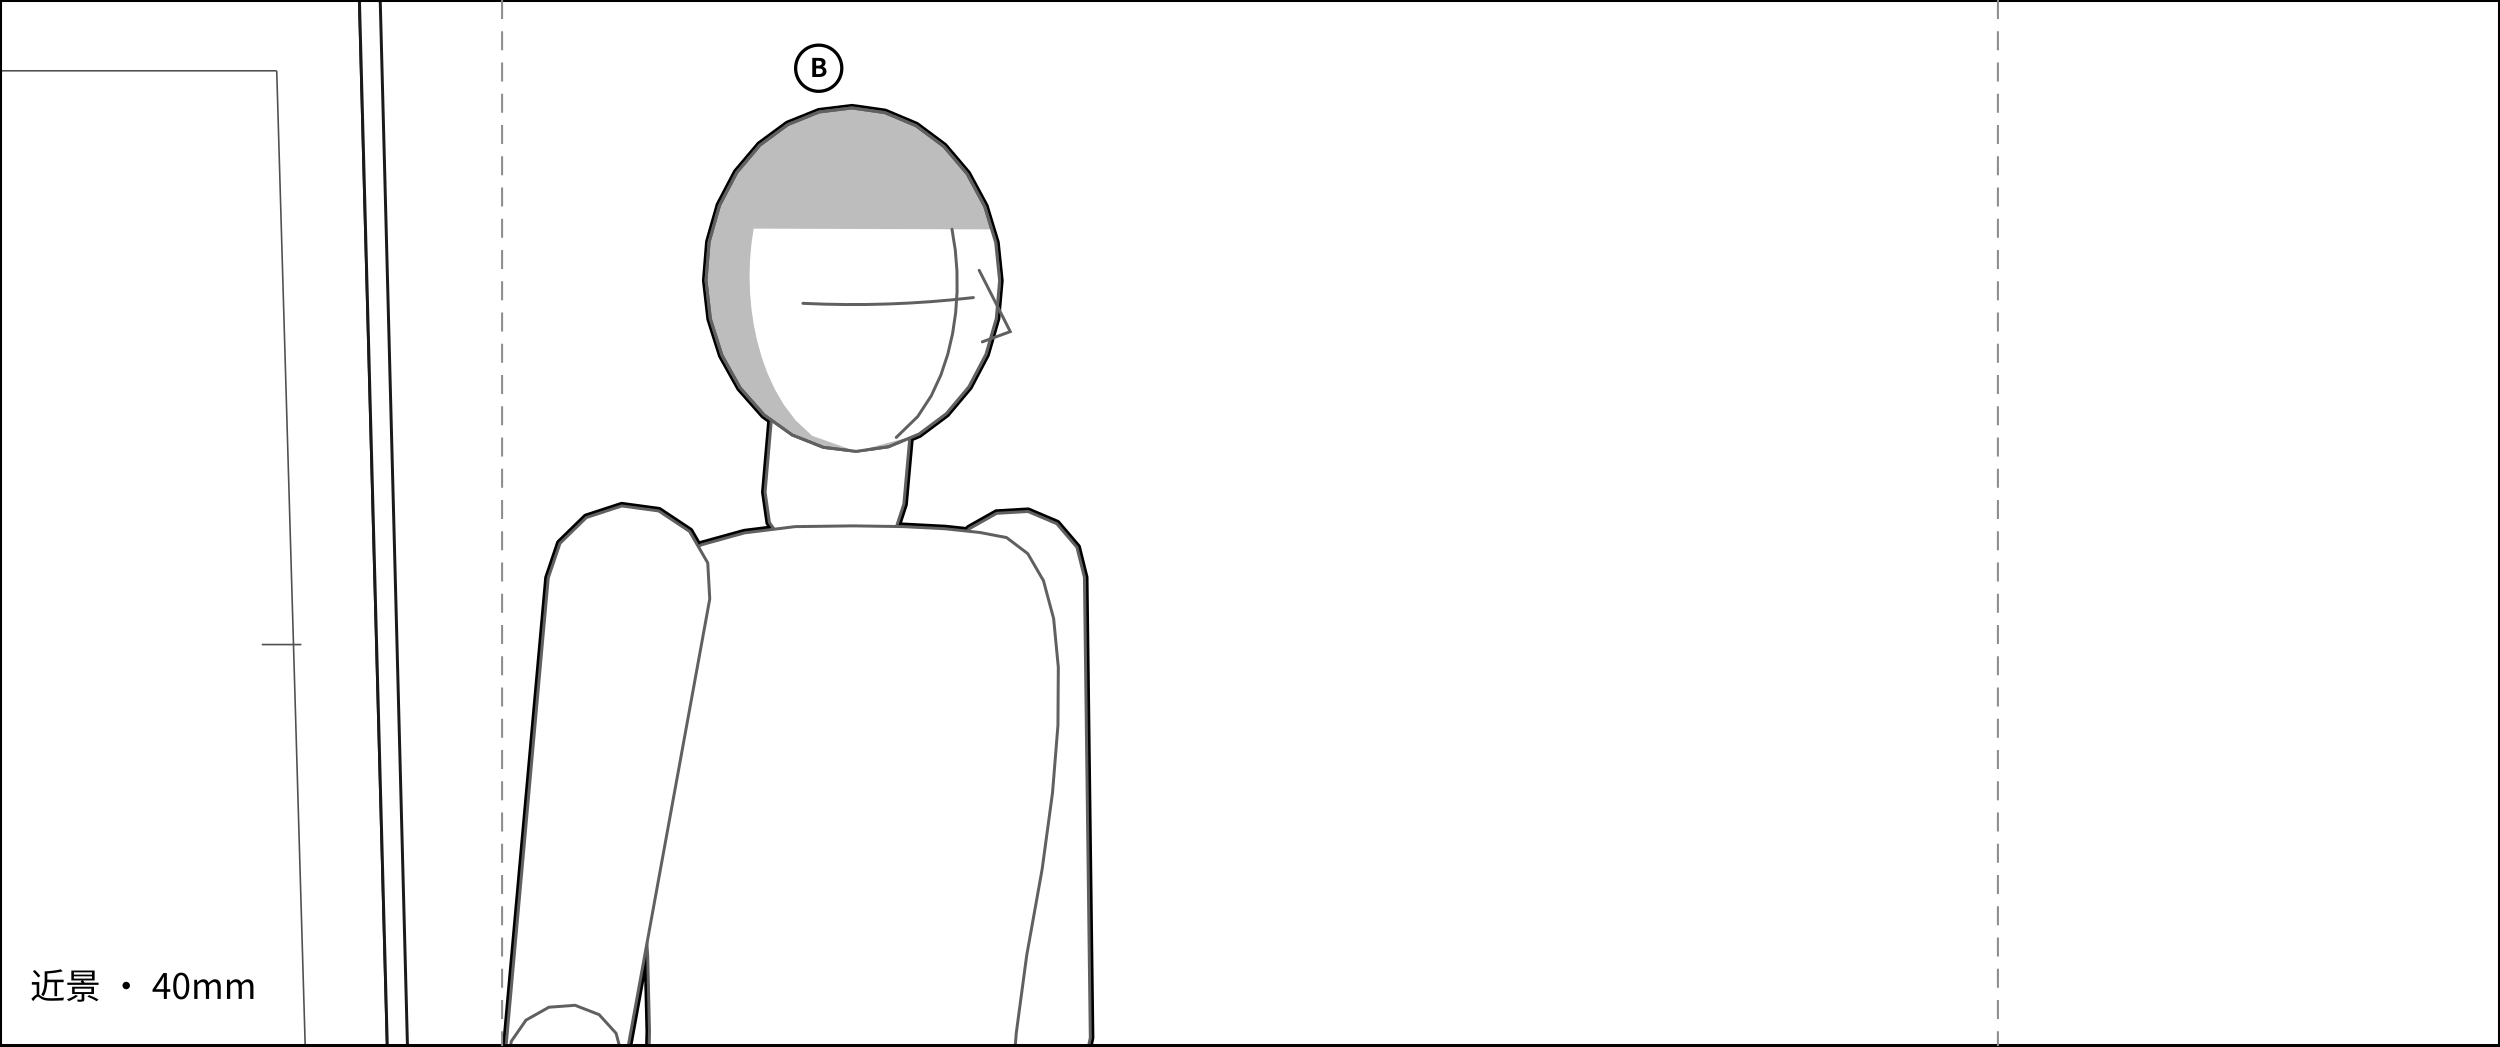
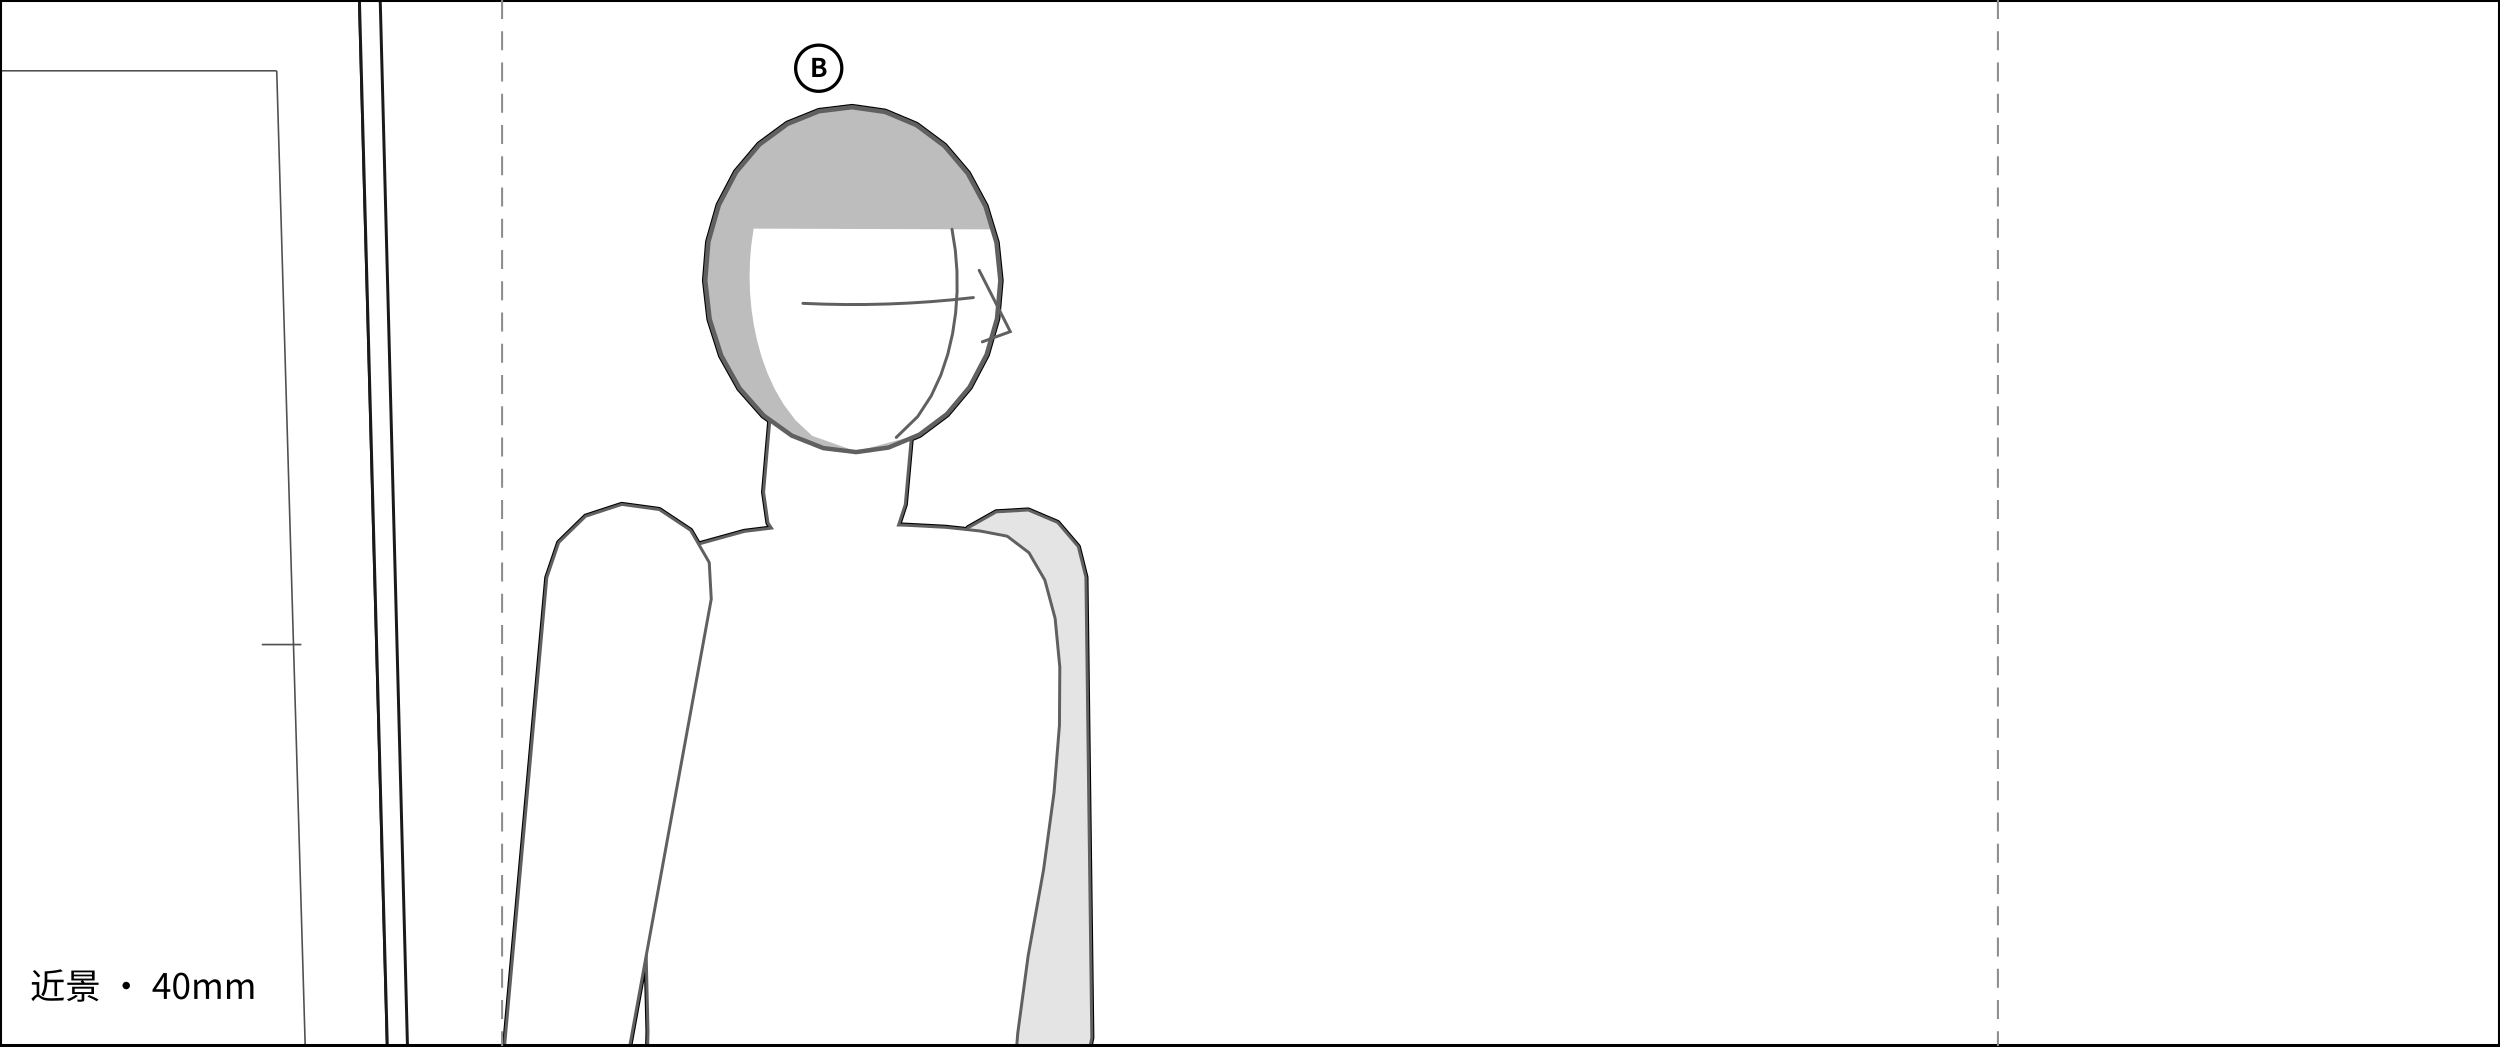
<svg xmlns="http://www.w3.org/2000/svg" viewBox="0 0 1840 769.87" width="1840" height="769.87">
  <defs>
    <clipPath id="s69elb42tfg">
      <rect x="0" y="0" width="1840" height="769.87" />
    </clipPath>
  </defs>
  <rect x="0" y="0" width="1840" height="769.87" fill="#ffffff" />
  <g clip-path="url(#s69elb42tfg)">
    <g data-layer="ground">
      <path d="M-70635.56 31505L-708.73 924.44M-60413.33 31505L-476.05 924.44M-50191.11 31505L-243.38 924.44M-39968.89 31505L-10.7 924.44M-29746.67 31505L221.97 924.44M-19524.44 31505L454.65 924.44M-9302.22 31505L687.32 924.44M920 31505L920 924.44M11142.22 31505L1152.68 924.44M21364.44 31505L1385.35 924.44M31586.67 31505L1618.03 924.44M41808.89 31505L1850.7 924.44M52031.11 31505L2083.38 924.44M62253.33 31505L2316.05 924.44M72475.56 31505L2548.73 924.44M-54792.51 24576.48L56632.51 24576.48M-10498.54 5205.74L12338.54 5205.74M-5441.14 2994.03L7281.14 2994.03M-3488.55 2140.12L5328.55 2140.12M-2453.14 1687.31L4293.14 1687.31M-1811.59 1406.74L3651.59 1406.74M-1375.08 1215.85L3215.08 1215.85M-1058.86 1077.56L2898.86 1077.56M-819.22 972.76L2659.22 972.76" fill="none" stroke="#d6d6d6" stroke-width="1" />
      <path d="M-920 212.16L2760 212.16" fill="none" stroke="#8c8c8c" stroke-width="1.6" />
    </g>
    <g data-prop="env-wall-back" data-kind="wall">
      <path d="M-801.8 924.44L2641.8 924.44L2746.85 -518.6L-906.85 -518.6Z" fill="#ffffff" stroke="#767676" stroke-width="1.4" stroke-linejoin="round" />
    </g>
    <g data-prop="env-wall-left" data-kind="wall">
      <path d="M-70635.56 31505L-708.71 924.43L-808.08 -518.6L-70635.56 -30046.61Z" fill="#ffffff" stroke="#767676" stroke-width="1.4" stroke-linejoin="round" />
    </g>
    <g data-prop="env-wall-right" data-kind="wall">
      <path d="M2548.71 924.43L72475.56 31505L72475.56 -30046.61L2648.08 -518.6Z" fill="#ffffff" stroke="#767676" stroke-width="1.4" stroke-linejoin="round" />
    </g>
    <g data-prop="p-door-0" data-kind="door">
      <path d="M-138.91 940.97L289.62 940.97L262.55 -74.3L-184.4 -74.3Z" fill="#ffffff" stroke="#1a1a1a" stroke-width="2.2" stroke-linejoin="round" />
      <path d="M-83.05 843.22L226.77 843.22M-83.05 843.22L-116.48 52.11M226.77 843.22L203.67 52.11M-116.48 52.11L203.67 52.11M192.69 474.41L221.83 474.41" fill="none" stroke="#505050" stroke-width="1.2" />
      <path d="M289.62 940.97L303.92 924.44L278.08 -67.53L262.55 -74.3Z" fill="#ffffff" stroke="#1a1a1a" stroke-width="2.2" stroke-linejoin="round" />
    </g>
    <g data-subject="s0" data-view="3q">
-       <path d="M640.83 1775.75L643.97 1788.33L652.66 1797.88L665.23 1802.61L679.36 1801.66L692.4 1795.23L701.96 1784.52L706.26 1771.51L745.72 1371.6L742.38 1348.67L728.52 1330.34L706.99 1320.5L682.29 1321.25L659.62 1332.5L643.82 1351.9L638.26 1375.31ZM637.08 1381.5L644.87 1402.1L661.19 1417.03L683.05 1423.61L706.5 1420.71L727.33 1408.89L741.86 1390.3L747.5 1368.23L759.33 996.14L751.35 959.09L726.68 930.26L690.49 915.96L650.57 919.43L615.68 940.06L593.53 973.37L589.03 1012.01ZM807.36 1841.94L817.55 1838.46L825.76 1831.42L830.51 1822.09L830.91 1812.2L826.9 1803.56L819.19 1797.76L809.21 1795.87L644.69 1799.92L628.97 1803.73L615.92 1813.6L608.35 1827.42L607.88 1842.25L614.59 1854.91L627.03 1862.72L642.54 1864.03ZM775.45 1034.56L779.57 1044.27L787.64 1051.12L798.12 1053.79L809.02 1051.81L818.29 1045.56L824.18 1036.21L825.59 1025.52L800.73 761.12L795.67 746.36L784.39 735.53L769.2 730.9L753.22 733.44L739.79 742.65L731.71 756.62L730.67 772.43ZM797.01 1139.09L801.44 1147.61L809.28 1153.29L819.05 1155.09L828.97 1152.7L837.22 1146.55L842.28 1137.77L843.25 1127.98L830.2 1023.97L825.42 1011.62L815.32 1002.97L802.04 999.89L788.38 1003.04L777.29 1011.77L771.12 1024.22L771.21 1037.71ZM728.72 770.09L733.64 784.95L744.59 796.12L759.48 801.49L775.49 800.08L789.61 792.17L799.2 779.27L802.47 763.77L798.14 424.96L792.63 402.82L777.79 385.45L756.64 376.47L733.54 377.8L713.34 389.2L700.26 408.32L697.07 431.14ZM515.84 1394.5L525.64 1417.63L544.96 1434.09L570.31 1440.99L597.17 1437.16L620.81 1423.34L637.08 1401.99L643.15 1376.85L649.68 1002.02L639.71 959.45L610.35 926.61L567.83 910.79L521.39 915.66L481.36 940.32L456.75 979.36L453.08 1024.03ZM519.28 1789.5L522.89 1803.88L532.84 1814.84L547.28 1820.36L563.53 1819.44L578.6 1812.27L589.72 1800.18L594.87 1785.4L640.98 1382.37L637.48 1355.92L621.69 1334.6L596.86 1322.94L568.2 1323.49L541.83 1336.2L523.41 1358.4L516.91 1385.33ZM666.62 1862.15L678.24 1858.1L687.58 1850.09L692.98 1839.53L693.48 1828.33L688.98 1818.47L680.27 1811.73L668.92 1809.33L529.45 1809.09L510.99 1813.09L495.56 1824.29L486.54 1840.24L485.92 1857.45L493.81 1872.15L508.46 1881.13L526.67 1882.47ZM671.93 296.59L668.88 274.23L656.34 255.29L636.74 243.54L613.95 241.33L592.48 249.17L576.64 265.51L569.62 287.09L563.11 362.17L566.3 384.53L579.01 403.27L598.67 414.69L621.36 416.58L642.6 408.61L658.24 392.37L665.22 371.06ZM585.18 387.59L627.9 387.04L664.74 387.58L695.8 389.2L721.14 391.9L740.85 395.67L756.45 407.51L767.99 427.39L775.47 455.26L778.92 491.08L778.65 533.81L774.66 583.44L766.99 639.91L755.65 703.19L747.97 760.36L743.93 811.44L743.52 856.47L746.71 895.46L746.17 930.03L741.9 960.25L733.92 986.16L722.22 1007.81L701.35 1024.77L671.23 1037.08L631.75 1044.74L582.71 1047.74L542.55 1044.36L511.43 1034.55L489.44 1018.27L476.7 995.49L468.66 967.91L465.37 935.53L466.84 898.32L473.11 856.3L476.84 809.85L478.04 758.93L476.69 703.43L472.77 643.26L468.16 591.96L462.88 549.64L456.92 516.4L450.28 492.32L450.31 469.97L457.04 449.4L470.46 430.64L490.54 413.73L516.41 400.92L547.98 392.2ZM454.22 1478.14L815.29 1445.01L863.76 1350.91L759.8 883.86L703.57 791.48L518.91 799.38L476.9 829.26L448.66 974.28L434.47 1070.78L390.24 1418.13ZM735.72 206.52L732.84 178.59L724.75 151.96L711.81 127.96L694.66 107.8L674.11 92.51L651.18 82.89L627.02 79.46L602.85 82.43L579.9 91.68L559.37 106.76L542.31 126.91L529.61 151.09L521.92 178.06L519.63 206.43L522.85 234.74L531.38 261.53L544.76 285.46L562.3 305.33L583.08 320.17L606.04 329.26L630.04 332.19L653.88 328.85L676.39 319.43L696.47 304.42L713.15 284.56L725.62 260.83L733.27 234.39ZM371.81 777.16L374.35 795.31L384.71 810.52L400.91 819.94L419.89 821.84L438.08 815.88L452.12 803.21L459.39 786.19L522.38 440.83L520.91 414.31L507.49 391.11L484.84 376.07L457.64 372.38L431.58 380.9L412.17 399.86L403.53 425.29ZM402.23 1055.6L406.35 1067.29L415.38 1075.98L427.62 1080.06L440.74 1078.77L452.3 1072.36L460.12 1062.05L462.76 1049.76L458.14 778.27L453.45 760.53L440.97 746.78L423.24 739.89L403.95 741.32L387.13 750.81L376.32 766.39L373.79 784.79ZM413.34 1163.43L417.61 1173.87L426.19 1181.44L437.52 1184.76L449.53 1183.25L460.04 1177.19L467.16 1167.68L469.6 1156.44L468.42 1049.61L464.4 1034.47L453.51 1022.96L438.07 1017.57L421.39 1019.48L407.07 1028.29L398.22 1042.13L396.75 1057.98Z" fill="#000000" stroke="#000000" stroke-width="6" stroke-linejoin="round" />
-       <path d="M640.83 1775.75L643.97 1788.33L652.66 1797.88L665.23 1802.61L679.36 1801.66L692.4 1795.23L701.96 1784.52L706.26 1771.51L745.72 1371.6L742.38 1348.67L728.52 1330.34L706.99 1320.5L682.29 1321.25L659.62 1332.5L643.82 1351.9L638.26 1375.31Z" fill="#ffffff" stroke="#606060" stroke-width="2.2" stroke-linejoin="round" />
-       <path d="M637.08 1381.5L644.87 1402.1L661.19 1417.03L683.05 1423.61L706.5 1420.71L727.33 1408.89L741.86 1390.3L747.5 1368.23L759.33 996.14L751.35 959.09L726.68 930.26L690.49 915.96L650.57 919.43L615.68 940.06L593.53 973.37L589.03 1012.01Z" fill="#ffffff" stroke="#606060" stroke-width="2.2" stroke-linejoin="round" />
-       <path d="M807.36 1841.94L817.55 1838.46L825.76 1831.42L830.51 1822.09L830.91 1812.2L826.9 1803.56L819.19 1797.76L809.21 1795.87L644.69 1799.92L628.97 1803.73L615.92 1813.6L608.35 1827.42L607.88 1842.25L614.59 1854.91L627.03 1862.72L642.54 1864.03Z" fill="#ffffff" stroke="#606060" stroke-width="2.2" stroke-linejoin="round" />
-       <path d="M775.45 1034.56L779.57 1044.27L787.64 1051.12L798.12 1053.79L809.02 1051.81L818.29 1045.56L824.18 1036.21L825.59 1025.52L800.73 761.12L795.67 746.36L784.39 735.53L769.2 730.9L753.22 733.44L739.79 742.65L731.71 756.62L730.67 772.43Z" fill="#ffffff" stroke="#606060" stroke-width="2.2" stroke-linejoin="round" />
-       <path d="M797.01 1139.09L801.44 1147.61L809.28 1153.29L819.05 1155.09L828.97 1152.7L837.22 1146.55L842.28 1137.77L843.25 1127.98L830.2 1023.97L825.42 1011.62L815.32 1002.97L802.04 999.89L788.38 1003.04L777.29 1011.77L771.12 1024.22L771.21 1037.71Z" fill="#ffffff" stroke="#606060" stroke-width="2.2" stroke-linejoin="round" />
-       <path d="M728.72 770.09L733.64 784.95L744.59 796.12L759.48 801.49L775.49 800.08L789.61 792.17L799.2 779.27L802.47 763.77L798.14 424.96L792.63 402.82L777.79 385.45L756.64 376.47L733.54 377.8L713.34 389.2L700.26 408.32L697.07 431.14Z" fill="#ffffff" stroke="#606060" stroke-width="2.2" stroke-linejoin="round" />
-       <path d="M515.84 1394.5L525.64 1417.63L544.96 1434.09L570.31 1440.99L597.17 1437.16L620.81 1423.34L637.08 1401.99L643.15 1376.85L649.68 1002.02L639.71 959.45L610.35 926.61L567.83 910.79L521.39 915.66L481.36 940.32L456.75 979.36L453.08 1024.03Z" fill="#ffffff" stroke="#606060" stroke-width="2.2" stroke-linejoin="round" />
-       <path d="M519.28 1789.5L522.89 1803.88L532.84 1814.84L547.28 1820.36L563.53 1819.44L578.6 1812.27L589.72 1800.18L594.87 1785.4L640.98 1382.37L637.48 1355.92L621.69 1334.6L596.86 1322.94L568.2 1323.49L541.83 1336.2L523.41 1358.4L516.91 1385.33Z" fill="#ffffff" stroke="#606060" stroke-width="2.2" stroke-linejoin="round" />
-       <path d="M666.62 1862.15L678.24 1858.1L687.58 1850.09L692.98 1839.53L693.48 1828.33L688.98 1818.47L680.27 1811.73L668.92 1809.33L529.45 1809.09L510.99 1813.09L495.56 1824.29L486.54 1840.24L485.92 1857.45L493.81 1872.15L508.46 1881.13L526.67 1882.47Z" fill="#ffffff" stroke="#606060" stroke-width="2.2" stroke-linejoin="round" />
-       <path d="M671.93 296.59L668.88 274.23L656.34 255.29L636.74 243.54L613.95 241.33L592.48 249.17L576.64 265.51L569.62 287.09L563.11 362.17L566.3 384.53L579.01 403.27L598.67 414.69L621.36 416.58L642.6 408.61L658.24 392.37L665.22 371.06Z" fill="#ffffff" stroke="#606060" stroke-width="2.2" stroke-linejoin="round" />
-       <path d="M585.18 387.59L627.9 387.04L664.74 387.58L695.8 389.2L721.14 391.9L740.85 395.67L756.45 407.51L767.99 427.39L775.47 455.26L778.92 491.08L778.65 533.81L774.66 583.44L766.99 639.91L755.65 703.19L747.97 760.36L743.93 811.44L743.52 856.47L746.71 895.46L746.17 930.03L741.9 960.25L733.92 986.16L722.22 1007.81L701.35 1024.77L671.23 1037.08L631.75 1044.74L582.71 1047.74L542.55 1044.36L511.43 1034.55L489.44 1018.27L476.7 995.49L468.66 967.91L465.37 935.53L466.84 898.32L473.11 856.3L476.84 809.85L478.04 758.93L476.69 703.43L472.77 643.26L468.16 591.96L462.88 549.64L456.92 516.4L450.28 492.32L450.31 469.97L457.04 449.4L470.46 430.64L490.54 413.73L516.41 400.92L547.98 392.2Z" fill="#ffffff" stroke="#606060" stroke-width="2.2" stroke-linejoin="round" />
-       <path d="M454.22 1478.14L815.29 1445.01L863.76 1350.91L759.8 883.86L703.57 791.48L518.91 799.38L476.9 829.26L448.66 974.28L434.47 1070.78L390.24 1418.13Z" fill="#ffffff" stroke="#606060" stroke-width="2.2" stroke-linejoin="round" />
-       <path d="M735.72 206.52L732.84 178.59L724.75 151.96L711.81 127.96L694.66 107.8L674.11 92.51L651.18 82.89L627.02 79.46L602.85 82.43L579.9 91.68L559.37 106.76L542.31 126.91L529.61 151.09L521.92 178.06L519.63 206.43L522.85 234.74L531.38 261.53L544.76 285.46L562.3 305.33L583.08 320.17L606.04 329.26L630.04 332.19L653.88 328.85L676.39 319.43L696.47 304.42L713.15 284.56L725.62 260.83L733.27 234.39Z" fill="#bdbdbd" stroke="#606060" stroke-width="2.2" stroke-linejoin="round" />
+       <path d="M728.72 770.09L733.64 784.95L744.59 796.12L759.48 801.49L775.49 800.08L789.61 792.17L799.2 779.27L802.47 763.77L798.14 424.96L792.63 402.82L777.79 385.45L756.64 376.47L733.54 377.8L713.34 389.2L700.26 408.32L697.07 431.14ZM775.45 1034.56L779.57 1044.27L787.64 1051.12L798.12 1053.79L809.02 1051.81L818.29 1045.56L824.18 1036.21L825.59 1025.52L800.73 761.12L795.67 746.36L784.39 735.53L769.2 730.9L753.22 733.44L739.79 742.65L731.71 756.62L730.67 772.43ZM797.01 1139.09L801.44 1147.61L809.28 1153.29L819.05 1155.09L828.97 1152.7L837.22 1146.55L842.28 1137.77L843.25 1127.98L830.2 1023.97L825.42 1011.62L815.32 1002.97L802.04 999.89L788.38 1003.04L777.29 1011.77L771.12 1024.22L771.21 1037.71ZM637.08 1381.5L644.87 1402.1L661.19 1417.03L683.05 1423.61L706.5 1420.71L727.33 1408.89L741.86 1390.3L747.5 1368.23L759.33 996.14L751.35 959.09L726.68 930.26L690.49 915.96L650.57 919.43L615.68 940.06L593.53 973.37L589.03 1012.01ZM640.83 1775.75L643.97 1788.33L652.66 1797.88L665.23 1802.61L679.36 1801.66L692.4 1795.23L701.96 1784.52L706.26 1771.51L745.72 1371.6L742.38 1348.67L728.52 1330.34L706.99 1320.5L682.29 1321.25L659.62 1332.5L643.82 1351.9L638.26 1375.31ZM807.36 1841.94L817.55 1838.46L825.76 1831.42L830.51 1822.09L830.91 1812.2L826.9 1803.56L819.19 1797.76L809.21 1795.87L644.69 1799.92L628.97 1803.73L615.92 1813.6L608.35 1827.42L607.88 1842.25L614.59 1854.91L627.03 1862.72L642.54 1864.03ZM515.84 1394.5L525.64 1417.63L544.96 1434.09L570.31 1440.99L597.17 1437.16L620.81 1423.34L637.08 1401.99L643.15 1376.85L649.68 1002.02L639.71 959.45L610.35 926.61L567.83 910.79L521.39 915.66L481.36 940.32L456.75 979.36L453.08 1024.03ZM519.28 1789.5L522.89 1803.88L532.84 1814.84L547.28 1820.36L563.53 1819.44L578.6 1812.27L589.72 1800.18L594.87 1785.4L640.98 1382.37L637.48 1355.92L621.69 1334.6L596.86 1322.94L568.2 1323.49L541.83 1336.2L523.41 1358.4L516.91 1385.33ZM666.62 1862.15L678.24 1858.1L687.58 1850.09L692.98 1839.53L693.48 1828.33L688.98 1818.47L680.27 1811.73L668.92 1809.33L529.45 1809.09L510.99 1813.09L495.56 1824.29L486.54 1840.24L485.92 1857.45L493.81 1872.15L508.46 1881.13L526.67 1882.47ZM671.93 296.59L668.88 274.23L656.34 255.29L636.74 243.54L613.95 241.33L592.48 249.17L576.64 265.51L569.62 287.09L563.11 362.17L566.3 384.53L579.01 403.27L598.67 414.69L621.36 416.58L642.6 408.61L658.24 392.37L665.22 371.06ZM585.18 387.59L627.9 387.04L664.74 387.58L695.8 389.2L721.14 391.9L740.85 395.67L756.45 407.51L767.99 427.39L775.47 455.26L778.92 491.08L778.65 533.81L774.66 583.44L766.99 639.91L755.65 703.19L747.97 760.36L743.93 811.44L743.52 856.47L746.71 895.46L746.17 930.03L741.9 960.25L733.92 986.16L722.22 1007.81L701.35 1024.77L671.23 1037.08L631.75 1044.74L582.71 1047.74L542.55 1044.36L511.43 1034.55L489.44 1018.27L476.7 995.49L468.66 967.91L465.37 935.53L466.84 898.32L473.11 856.3L476.84 809.85L478.04 758.93L476.69 703.43L472.77 643.26L468.16 591.96L462.88 549.64L456.92 516.4L450.28 492.32L450.31 469.97L457.04 449.4L470.46 430.64L490.54 413.73L516.41 400.92L547.98 392.2ZM454.22 1478.14L815.29 1445.01L863.76 1350.91L759.8 883.86L703.57 791.48L518.91 799.38L476.9 829.26L448.66 974.28L434.47 1070.78L390.24 1418.13ZM371.81 777.16L374.35 795.31L384.71 810.52L400.91 819.94L419.89 821.84L438.08 815.88L452.12 803.21L459.39 786.19L522.38 440.83L520.91 414.31L507.49 391.11L484.84 376.07L457.64 372.38L431.58 380.9L412.17 399.86L403.53 425.29ZM402.23 1055.6L406.35 1067.29L415.38 1075.98L427.62 1080.06L440.74 1078.77L452.3 1072.36L460.12 1062.05L462.76 1049.76L458.14 778.27L453.45 760.53L440.97 746.78L423.24 739.89L403.95 741.32L387.13 750.81L376.32 766.39L373.79 784.79ZM413.34 1163.43L417.61 1173.87L426.19 1181.44L437.52 1184.76L449.53 1183.25L460.04 1177.19L467.16 1167.68L469.6 1156.44L468.42 1049.61L464.4 1034.47L453.51 1022.96L438.07 1017.57L421.39 1019.48L407.07 1028.29L398.22 1042.13L396.75 1057.98ZM735.72 206.52L732.84 178.59L724.75 151.96L711.81 127.96L694.66 107.8L674.11 92.51L651.18 82.89L627.02 79.46L602.85 82.43L579.9 91.68L559.37 106.76L542.31 126.91L529.61 151.09L521.92 178.06L519.63 206.43L522.85 234.74L531.38 261.53L544.76 285.46L562.3 305.33L583.08 320.17L606.04 329.26L630.04 332.19L653.88 328.85L676.39 319.43L696.47 304.42L713.15 284.56L725.62 260.83L733.27 234.39Z" fill="#000000" stroke="#000000" stroke-width="6" stroke-linejoin="round" />
+       <path d="M728.72 770.09L733.64 784.95L744.59 796.12L759.48 801.49L775.49 800.08L789.61 792.17L799.2 779.27L802.47 763.77L798.14 424.96L792.63 402.82L777.79 385.45L756.64 376.47L733.54 377.8L713.34 389.2L700.26 408.32L697.07 431.14ZM775.45 1034.56L779.57 1044.27L787.64 1051.12L798.12 1053.79L809.02 1051.81L818.29 1045.56L824.18 1036.21L825.59 1025.52L800.73 761.12L795.67 746.36L784.39 735.53L769.2 730.9L753.22 733.44L739.79 742.65L731.71 756.62L730.67 772.43ZM797.01 1139.09L801.44 1147.61L809.28 1153.29L819.05 1155.09L828.97 1152.7L837.22 1146.55L842.28 1137.77L843.25 1127.98L830.2 1023.97L825.42 1011.62L815.32 1002.97L802.04 999.89L788.38 1003.04L777.29 1011.77L771.12 1024.22L771.21 1037.71Z" fill="none" stroke="#606060" stroke-width="4.4" stroke-linejoin="round" />
+       <path d="M728.72 770.09L733.64 784.95L744.59 796.12L759.48 801.49L775.49 800.08L789.61 792.17L799.2 779.27L802.47 763.77L798.14 424.96L792.63 402.82L777.79 385.45L756.64 376.47L733.54 377.8L713.34 389.2L700.26 408.32L697.07 431.14Z" fill="#e4e4e4" stroke="none" />
+       <path d="M775.45 1034.56L779.57 1044.27L787.64 1051.12L798.12 1053.79L809.02 1051.81L818.29 1045.56L824.18 1036.21L825.59 1025.52L800.73 761.12L795.67 746.36L784.39 735.53L769.2 730.9L753.22 733.44L739.79 742.65L731.71 756.62L730.67 772.43Z" fill="#e4e4e4" stroke="none" />
+       <path d="M797.01 1139.09L801.44 1147.61L809.28 1153.29L819.05 1155.09L828.97 1152.7L837.22 1146.55L842.28 1137.77L843.25 1127.98L830.2 1023.97L825.42 1011.62L815.32 1002.97L802.04 999.89L788.38 1003.04L777.29 1011.77L771.12 1024.22L771.21 1037.71Z" fill="#e4e4e4" stroke="none" />
+       <path d="M637.08 1381.5L644.87 1402.1L661.19 1417.03L683.05 1423.61L706.5 1420.71L727.33 1408.89L741.86 1390.3L747.5 1368.23L759.33 996.14L751.35 959.09L726.68 930.26L690.49 915.96L650.57 919.43L615.68 940.06L593.53 973.37L589.03 1012.01ZM640.83 1775.75L643.97 1788.33L652.66 1797.88L665.23 1802.61L679.36 1801.66L692.4 1795.23L701.96 1784.52L706.26 1771.51L745.72 1371.6L742.38 1348.67L728.52 1330.34L706.99 1320.5L682.29 1321.25L659.62 1332.5L643.82 1351.9L638.26 1375.31ZM807.36 1841.94L817.55 1838.46L825.76 1831.42L830.51 1822.09L830.91 1812.2L826.9 1803.56L819.19 1797.76L809.21 1795.87L644.69 1799.92L628.97 1803.73L615.92 1813.6L608.35 1827.42L607.88 1842.25L614.59 1854.91L627.03 1862.72L642.54 1864.03Z" fill="none" stroke="#606060" stroke-width="4.4" stroke-linejoin="round" />
+       <path d="M637.08 1381.5L644.87 1402.1L661.19 1417.03L683.05 1423.61L706.5 1420.71L727.33 1408.89L741.86 1390.3L747.5 1368.23L759.33 996.14L751.35 959.09L726.68 930.26L690.49 915.96L650.57 919.43L615.68 940.06L593.53 973.37L589.03 1012.01Z" fill="#e4e4e4" stroke="none" />
+       <path d="M640.83 1775.75L643.97 1788.33L652.66 1797.88L665.23 1802.61L679.36 1801.66L692.4 1795.23L701.96 1784.52L706.26 1771.51L745.72 1371.6L742.38 1348.67L728.52 1330.34L706.99 1320.5L682.29 1321.25L659.62 1332.5L643.82 1351.9L638.26 1375.31Z" fill="#e4e4e4" stroke="none" />
+       <path d="M807.36 1841.94L817.55 1838.46L825.76 1831.42L830.51 1822.09L830.91 1812.2L826.9 1803.56L819.19 1797.76L809.21 1795.87L644.69 1799.92L628.97 1803.73L615.92 1813.6L608.35 1827.42L607.88 1842.25L614.59 1854.91L627.03 1862.72L642.54 1864.03Z" fill="#e4e4e4" stroke="none" />
+       <path d="M515.84 1394.5L525.64 1417.63L544.96 1434.09L570.31 1440.99L597.17 1437.16L620.81 1423.34L637.08 1401.99L643.15 1376.85L649.68 1002.02L639.71 959.45L610.35 926.61L567.83 910.79L521.39 915.66L481.36 940.32L456.75 979.36L453.08 1024.03ZM519.28 1789.5L522.89 1803.88L532.84 1814.84L547.28 1820.36L563.53 1819.44L578.6 1812.27L589.72 1800.18L594.87 1785.4L640.98 1382.37L637.48 1355.92L621.69 1334.6L596.86 1322.94L568.2 1323.49L541.83 1336.2L523.41 1358.4L516.91 1385.33ZM666.62 1862.15L678.24 1858.1L687.58 1850.09L692.98 1839.53L693.48 1828.33L688.98 1818.47L680.27 1811.73L668.92 1809.33L529.45 1809.09L510.99 1813.09L495.56 1824.29L486.54 1840.24L485.92 1857.45L493.81 1872.15L508.46 1881.13L526.67 1882.47Z" fill="none" stroke="#606060" stroke-width="4.4" stroke-linejoin="round" />
+       <path d="M515.84 1394.5L525.64 1417.63L544.96 1434.09L570.31 1440.99L597.17 1437.16L620.81 1423.34L637.08 1401.99L643.15 1376.85L649.68 1002.02L639.71 959.45L610.35 926.61L567.83 910.79L521.39 915.66L481.36 940.32L456.75 979.36L453.08 1024.03Z" fill="#ffffff" stroke="none" />
+       <path d="M519.28 1789.5L522.89 1803.88L532.84 1814.84L547.28 1820.36L563.53 1819.44L578.6 1812.27L589.72 1800.18L594.87 1785.4L640.98 1382.37L637.48 1355.92L621.69 1334.6L596.86 1322.94L568.2 1323.49L541.83 1336.2L523.41 1358.4L516.91 1385.33Z" fill="#ffffff" stroke="none" />
+       <path d="M666.62 1862.15L678.24 1858.1L687.58 1850.09L692.98 1839.53L693.48 1828.33L688.98 1818.47L680.27 1811.73L668.92 1809.33L529.45 1809.09L510.99 1813.09L495.56 1824.29L486.54 1840.24L485.92 1857.45L493.81 1872.15L508.46 1881.13L526.67 1882.47Z" fill="#ffffff" stroke="none" />
+       <path d="M671.93 296.59L668.88 274.23L656.34 255.29L636.74 243.54L613.95 241.33L592.48 249.17L576.64 265.51L569.62 287.09L563.11 362.17L566.3 384.53L579.01 403.27L598.67 414.69L621.36 416.58L642.6 408.61L658.24 392.37L665.22 371.06ZM585.18 387.59L627.9 387.04L664.74 387.58L695.8 389.2L721.14 391.9L740.85 395.67L756.45 407.51L767.99 427.39L775.47 455.26L778.92 491.08L778.65 533.81L774.66 583.44L766.99 639.91L755.65 703.19L747.97 760.36L743.93 811.44L743.52 856.47L746.71 895.46L746.17 930.03L741.9 960.25L733.92 986.16L722.22 1007.81L701.35 1024.77L671.23 1037.08L631.75 1044.74L582.71 1047.74L542.55 1044.36L511.43 1034.55L489.44 1018.27L476.7 995.49L468.66 967.91L465.37 935.53L466.84 898.32L473.11 856.3L476.84 809.85L478.04 758.93L476.69 703.43L472.77 643.26L468.16 591.96L462.88 549.64L456.92 516.4L450.28 492.32L450.31 469.97L457.04 449.4L470.46 430.64L490.54 413.73L516.41 400.92L547.98 392.2Z" fill="none" stroke="#606060" stroke-width="4.4" stroke-linejoin="round" />
+       <path d="M671.93 296.59L668.88 274.23L656.34 255.29L636.74 243.54L613.95 241.33L592.48 249.17L576.64 265.51L569.62 287.09L563.11 362.17L566.3 384.53L579.01 403.27L598.67 414.69L621.36 416.58L642.6 408.61L658.24 392.37L665.22 371.06Z" fill="#ffffff" stroke="none" />
+       <path d="M585.18 387.59L627.9 387.04L664.74 387.58L695.8 389.2L721.14 391.9L740.85 395.67L756.45 407.51L767.99 427.39L775.47 455.26L778.92 491.08L778.65 533.81L774.66 583.44L766.99 639.91L755.65 703.19L747.97 760.36L743.93 811.44L743.52 856.47L746.71 895.46L746.17 930.03L741.9 960.25L733.92 986.16L722.22 1007.81L701.35 1024.77L671.23 1037.08L631.75 1044.74L582.71 1047.74L542.55 1044.36L511.43 1034.55L489.44 1018.27L476.7 995.49L468.66 967.91L465.37 935.53L466.84 898.32L473.11 856.3L476.84 809.85L478.04 758.93L476.69 703.43L472.77 643.26L468.16 591.96L462.88 549.64L456.92 516.4L450.28 492.32L450.31 469.97L457.04 449.4L470.46 430.64L490.54 413.73L516.41 400.92L547.98 392.2Z" fill="#ffffff" stroke="none" />
+       <path d="M454.22 1478.14L815.29 1445.01L863.76 1350.91L759.8 883.86L703.57 791.48L518.91 799.38L476.9 829.26L448.66 974.28L434.47 1070.78L390.24 1418.13Z" fill="none" stroke="#606060" stroke-width="4.4" stroke-linejoin="round" />
+       <path d="M454.22 1478.14L815.29 1445.01L863.76 1350.91L759.8 883.86L703.57 791.48L518.91 799.38L476.9 829.26L448.66 974.28L434.47 1070.78L390.24 1418.13Z" fill="#ffffff" stroke="none" />
+       <path d="M371.81 777.16L374.35 795.31L384.71 810.52L400.91 819.94L419.89 821.84L438.08 815.88L452.12 803.21L459.39 786.19L522.38 440.83L520.91 414.31L507.49 391.11L484.84 376.07L457.64 372.38L431.58 380.9L412.17 399.86L403.53 425.29ZM402.23 1055.6L406.35 1067.29L415.38 1075.98L427.62 1080.06L440.74 1078.77L452.3 1072.36L460.12 1062.05L462.76 1049.76L458.14 778.27L453.45 760.53L440.97 746.78L423.24 739.89L403.95 741.32L387.13 750.81L376.32 766.39L373.79 784.79ZM413.34 1163.43L417.61 1173.87L426.19 1181.44L437.52 1184.76L449.53 1183.25L460.04 1177.19L467.16 1167.68L469.6 1156.44L468.42 1049.61L464.4 1034.47L453.51 1022.96L438.07 1017.57L421.39 1019.48L407.07 1028.29L398.22 1042.13L396.75 1057.98Z" fill="none" stroke="#606060" stroke-width="4.4" stroke-linejoin="round" />
+       <path d="M371.81 777.16L374.35 795.31L384.71 810.52L400.91 819.94L419.89 821.84L438.08 815.88L452.12 803.21L459.39 786.19L522.38 440.83L520.91 414.31L507.49 391.11L484.84 376.07L457.64 372.38L431.58 380.9L412.17 399.86L403.53 425.29Z" fill="#ffffff" stroke="none" />
+       <path d="M402.23 1055.6L406.35 1067.29L415.38 1075.98L427.62 1080.06L440.74 1078.77L452.3 1072.36L460.12 1062.05L462.76 1049.76L458.14 778.27L453.45 760.53L440.97 746.78L423.24 739.89L403.95 741.32L387.13 750.81L376.32 766.39L373.79 784.79Z" fill="#ffffff" stroke="none" />
+       <path d="M413.34 1163.43L417.61 1173.87L426.19 1181.44L437.52 1184.76L449.53 1183.25L460.04 1177.19L467.16 1167.68L469.6 1156.44L468.42 1049.61L464.4 1034.47L453.51 1022.96L438.07 1017.57L421.39 1019.48L407.07 1028.29L398.22 1042.13L396.75 1057.98Z" fill="#ffffff" stroke="none" />
+       <path d="M735.72 206.52L732.84 178.59L724.75 151.96L711.81 127.96L694.66 107.8L674.11 92.51L651.18 82.89L627.02 79.46L602.85 82.43L579.9 91.68L559.37 106.76L542.31 126.91L529.61 151.09L521.92 178.06L519.63 206.43L522.85 234.74L531.38 261.53L544.76 285.46L562.3 305.33L583.08 320.17L606.04 329.26L630.04 332.19L653.88 328.85L676.39 319.43L696.47 304.42L713.15 284.56L725.62 260.83L733.27 234.39ZM735.72 206.52L732.84 178.59L724.75 151.96L711.81 127.96L694.66 107.8L674.11 92.51L651.18 82.89L627.02 79.46L602.85 82.43L579.9 91.68L559.37 106.76L542.31 126.91L529.61 151.09L521.92 178.06L519.63 206.43L522.85 234.74L531.38 261.53L544.76 285.46L562.3 305.33L583.08 320.17L606.04 329.26L630.04 332.19L653.88 328.85L676.39 319.43L696.47 304.42L713.15 284.56L725.62 260.83L733.27 234.39Z" fill="none" stroke="#606060" stroke-width="4.4" stroke-linejoin="round" />
+       <path d="M735.72 206.52L732.84 178.59L724.75 151.96L711.81 127.96L694.66 107.8L674.11 92.51L651.18 82.89L627.02 79.46L602.85 82.43L579.9 91.68L559.37 106.76L542.31 126.91L529.61 151.09L521.92 178.06L519.63 206.43L522.85 234.74L531.38 261.53L544.76 285.46L562.3 305.33L583.08 320.17L606.04 329.26L630.04 332.19L653.88 328.85L676.39 319.43L696.47 304.42L713.15 284.56L725.62 260.83L733.27 234.39Z" fill="#bdbdbd" stroke="none" />
      <path d="M630.04 332.19L675 320.21L691.92 308.5L703.75 296.84L712.72 285.2L719.71 273.57L725.16 261.96L729.34 250.34L732.4 238.72L734.44 227.1L735.52 215.47L735.68 203.84L734.92 192.18L733.22 180.52L730.53 168.84L554.7 168.27L552.99 180.1L552 191.91L551.69 203.72L552.04 215.52L553.07 227.3L554.8 239.07L557.26 250.83L560.52 262.56L564.71 274.28L570 285.97L576.72 297.63L585.46 309.25L597.83 320.82L630.04 332.19Z" fill="#ffffff" stroke="none" />
+       <path d="M735.72 206.52L732.84 178.59L724.75 151.96L711.81 127.96L694.66 107.8L674.11 92.51L651.18 82.89L627.02 79.46L602.85 82.43L579.9 91.68L559.37 106.76L542.31 126.91L529.61 151.09L521.92 178.06L519.63 206.43L522.85 234.74L531.38 261.53L544.76 285.46L562.3 305.33L583.08 320.17L606.04 329.26L630.04 332.19L653.88 328.85L676.39 319.43L696.47 304.42L713.15 284.56L725.62 260.83L733.27 234.39Z" fill="none" stroke="#606060" stroke-width="2.2" stroke-linejoin="round" />
      <path d="M700.68 168.74L703.1 184.12L704.32 199.47L704.41 214.8L703.37 230.11L701.13 245.41L697.58 260.7L692.49 275.98L685.42 291.27L675.43 306.58L659.65 321.94" fill="none" stroke="#606060" stroke-width="2.2" stroke-linecap="round" />
      <path d="M590.97 223.26L606.78 223.86L622.56 224.14L638.29 224.09L653.98 223.72L669.64 223.02L685.26 222.01L700.84 220.67L716.38 219.02" fill="none" stroke="#606060" stroke-width="2.2" stroke-linecap="round" />
-       <path d="M735.72 206.52L732.84 178.59L724.75 151.96L711.81 127.96L694.66 107.8L674.11 92.51L651.18 82.89L627.02 79.46L602.85 82.43L579.9 91.68L559.37 106.76L542.31 126.91L529.61 151.09L521.92 178.06L519.63 206.43L522.85 234.74L531.38 261.53L544.76 285.46L562.3 305.33L583.08 320.17L606.04 329.26L630.04 332.19L653.88 328.85L676.39 319.43L696.47 304.42L713.15 284.56L725.62 260.83L733.27 234.39Z" fill="none" stroke="#606060" stroke-width="2.2" stroke-linejoin="round" />
      <path d="M720.7 198.99L743.56 244.04L723 251.59" fill="none" stroke="#606060" stroke-width="2.2" stroke-linecap="round" />
-       <path d="M371.81 777.16L374.35 795.31L384.71 810.52L400.91 819.94L419.89 821.84L438.08 815.88L452.12 803.21L459.39 786.19L522.38 440.83L520.91 414.31L507.49 391.11L484.84 376.07L457.64 372.38L431.58 380.9L412.17 399.86L403.53 425.29Z" fill="#ffffff" stroke="#606060" stroke-width="2.2" stroke-linejoin="round" />
-       <path d="M402.23 1055.6L406.35 1067.29L415.38 1075.98L427.62 1080.06L440.74 1078.77L452.3 1072.36L460.12 1062.05L462.76 1049.76L458.14 778.27L453.45 760.53L440.97 746.78L423.24 739.89L403.95 741.32L387.13 750.81L376.32 766.39L373.79 784.79Z" fill="#ffffff" stroke="#606060" stroke-width="2.2" stroke-linejoin="round" />
-       <path d="M413.34 1163.43L417.61 1173.87L426.19 1181.44L437.52 1184.76L449.53 1183.25L460.04 1177.19L467.16 1167.68L469.6 1156.44L468.42 1049.61L464.4 1034.47L453.51 1022.96L438.07 1017.57L421.39 1019.48L407.07 1028.29L398.22 1042.13L396.75 1057.98Z" fill="#ffffff" stroke="#606060" stroke-width="2.2" stroke-linejoin="round" />
    </g>
  </g>
  <rect x="0" y="0" width="1840" height="769.87" fill="none" stroke="#000000" stroke-width="3" />
  <g data-layer="overlay" transform="translate(0 0)">
    <path d="M369.54 0L369.54 769.87M1470.46 0L1470.46 769.87" fill="none" stroke="#8c8c8c" stroke-width="1.5" stroke-dasharray="14 9" data-guide="1.43" />
    <g data-badge="s0">
      <circle cx="602.58" cy="50.22" r="17" fill="#ffffff" stroke="#000000" stroke-width="2.4" />
      <text x="602.58" y="56.68" font-family="PingFang SC, Hiragino Sans GB, Noto Sans CJK SC, Microsoft YaHei, sans-serif" font-size="19.04" font-weight="700" text-anchor="middle" fill="#000000">B</text>
    </g>
    <text x="22.08" y="735.23" font-family="PingFang SC, Hiragino Sans GB, Noto Sans CJK SC, Microsoft YaHei, sans-serif" font-size="26" fill="#000000" stroke="#ffffff" stroke-width="6" paint-order="stroke" data-label="l-shot">近景 · 40mm</text>
  </g>
</svg>
